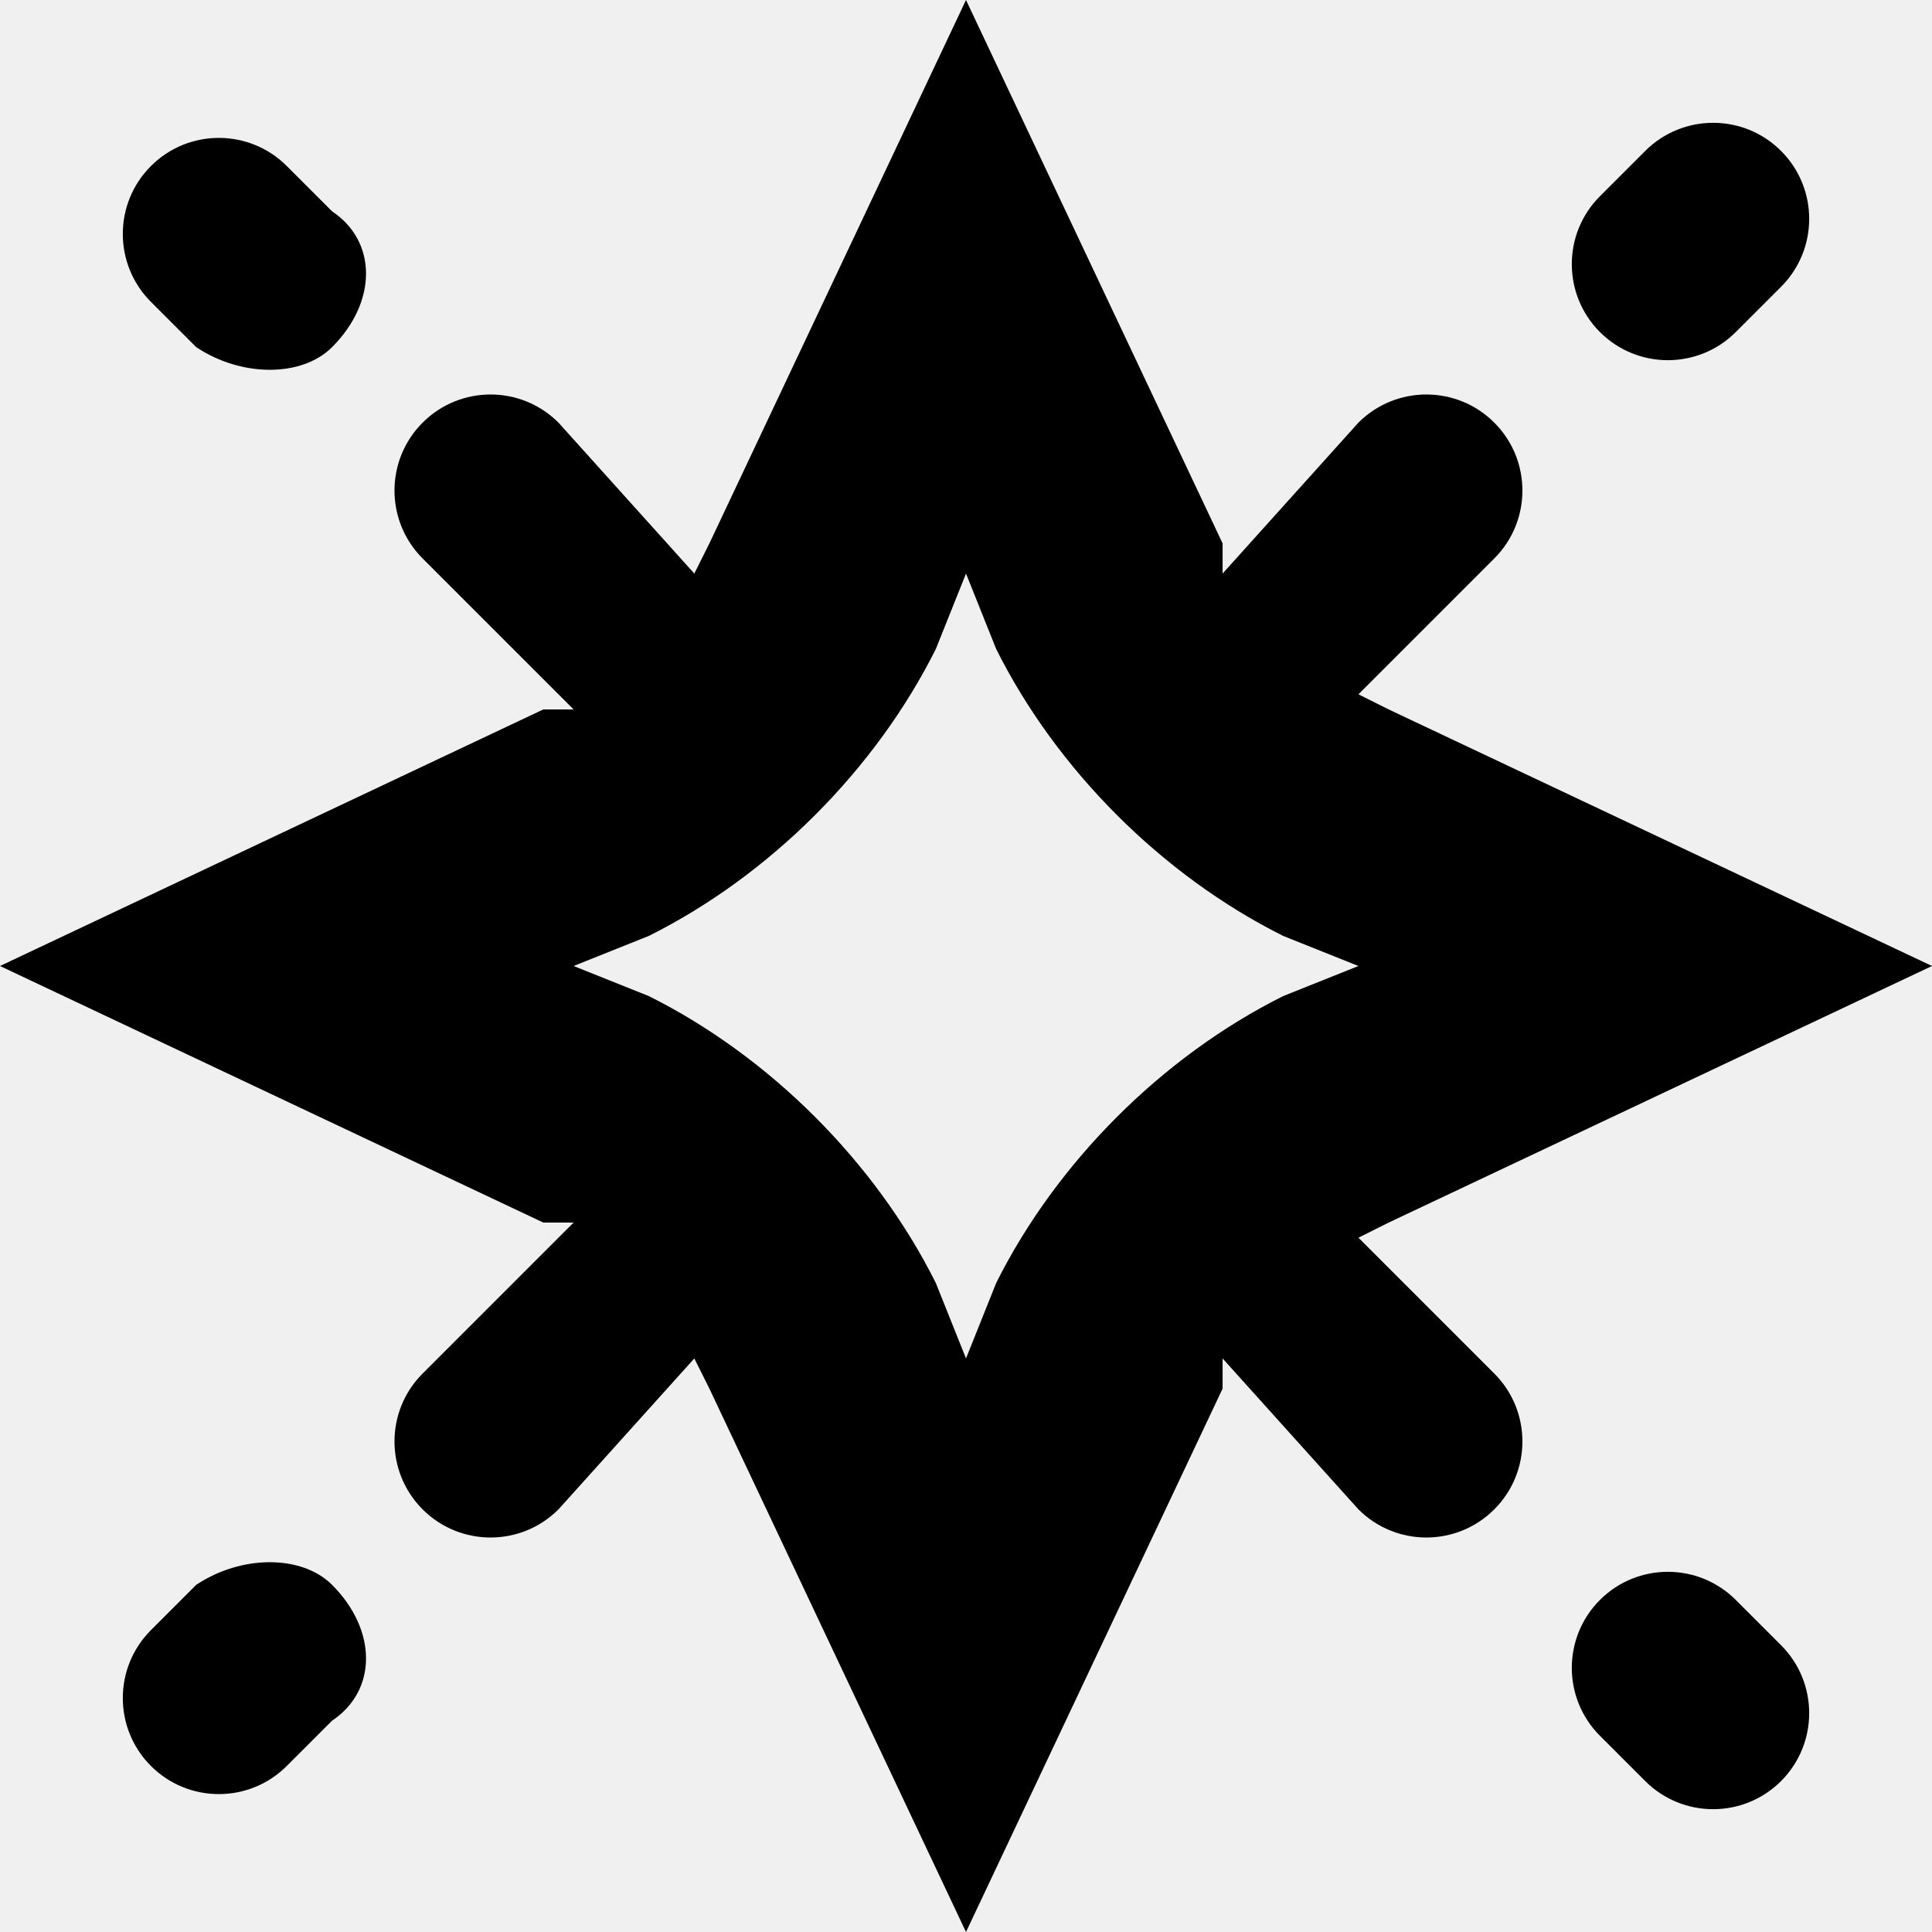
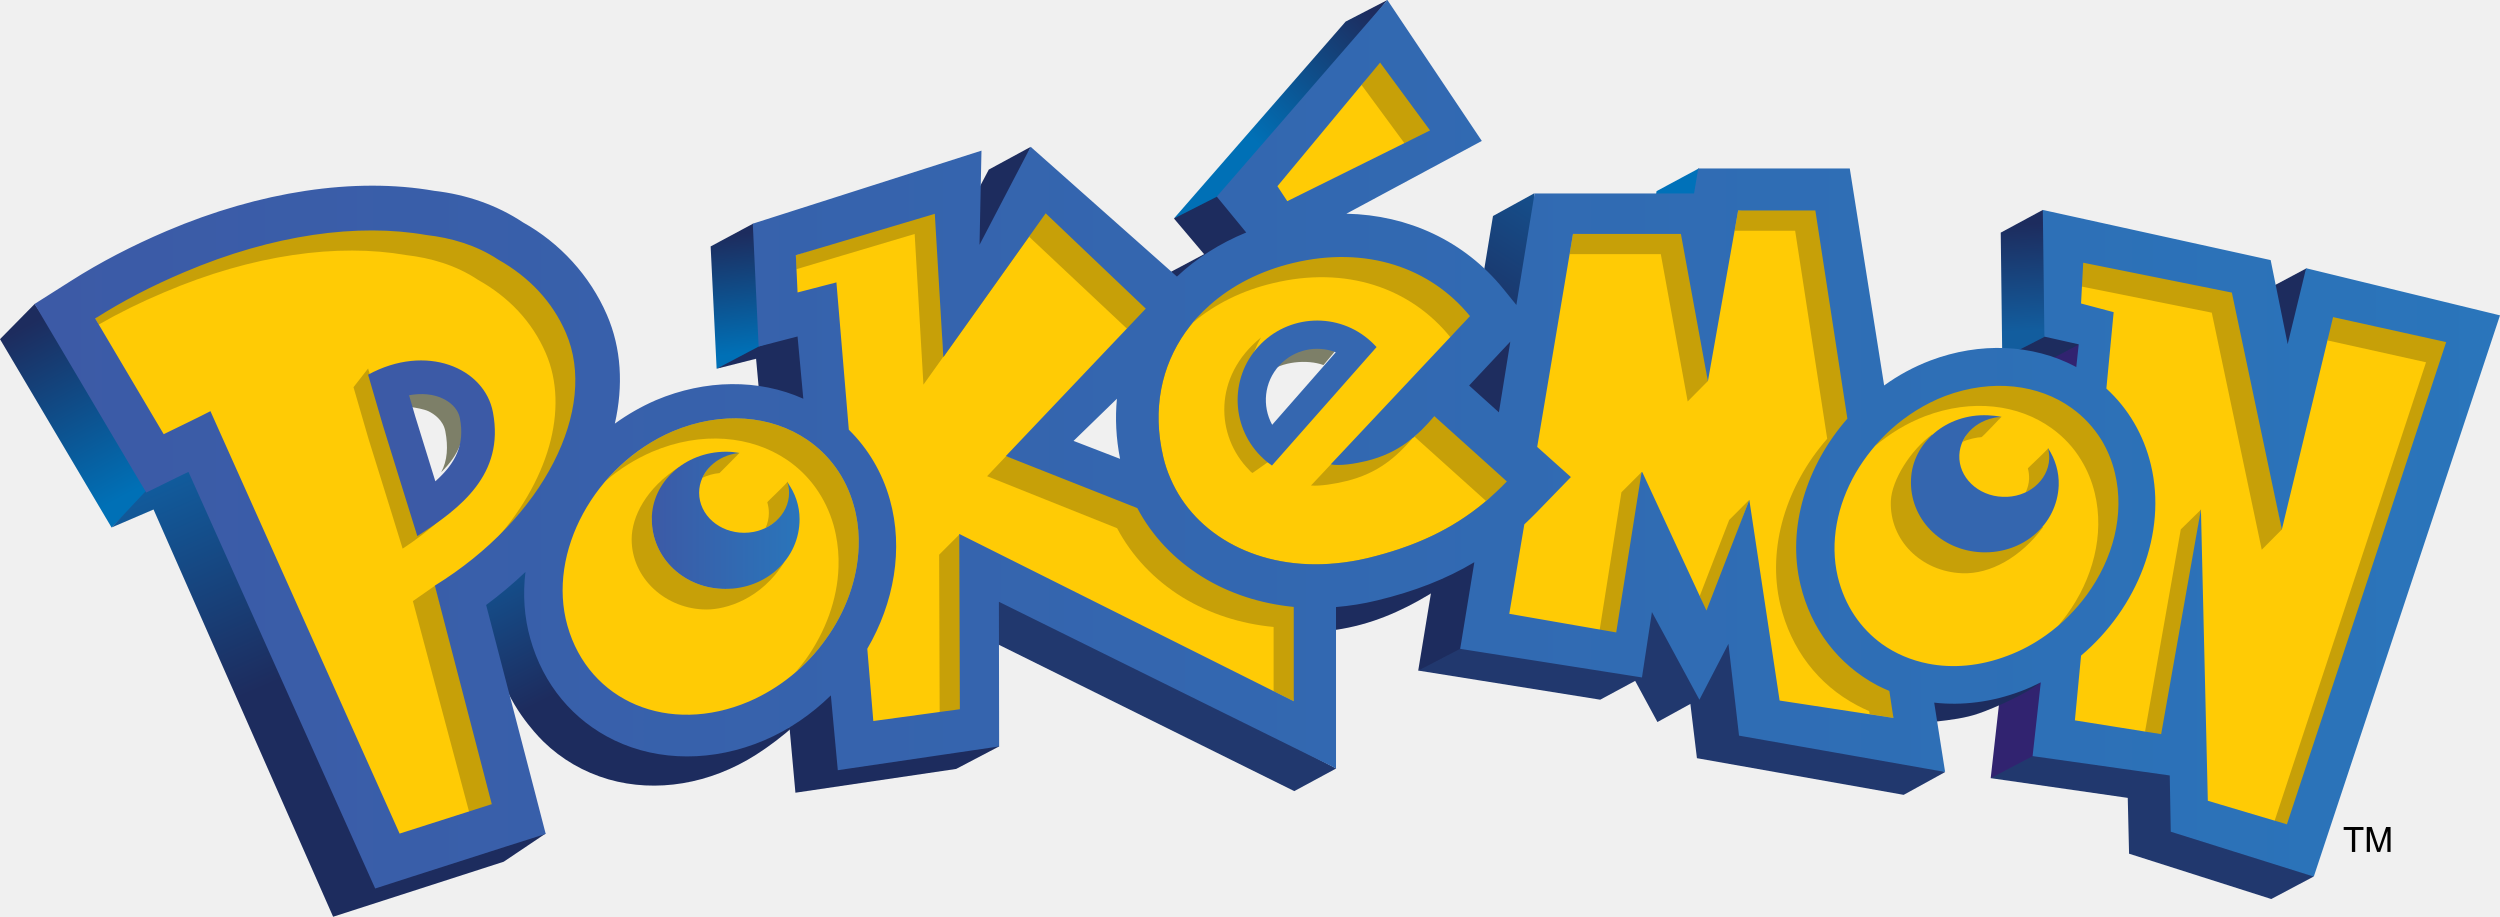
- <svg xmlns="http://www.w3.org/2000/svg" viewBox="0 0 128 128">
-   <path fill-rule="evenodd" d="M81 36 64 0 47 36l-1 2-9-10a6 6 0 0 0-9 9l10 10h-2L0 64l36 17h2L28 91a6 6 0 1 0 9 9l9-10 1 2 17 36 17-36v-2l9 10a6 6 0 1 0 9-9l-9-9 2-1 36-17-36-17-2-1 9-9a6 6 0 1 0-9-9l-9 10v-2Zm-17 2-2 5c-4 8-11 15-19 19l-5 2 5 2c8 4 15 11 19 19l2 5 2-5c4-8 11-15 19-19l5-2-5-2c-8-4-15-11-19-19l-2-5Z" clip-rule="evenodd" />
-   <path d="M118 19a6 6 0 0 0-9-9l-3 3a6 6 0 1 0 9 9l3-3Zm-96 4c-2 2-6 2-9 0l-3-3a6 6 0 1 1 9-9l3 3c3 2 3 6 0 9Zm0 82c-2-2-6-2-9 0l-3 3a6 6 0 1 0 9 9l3-3c3-2 3-6 0-9Zm96 4a6 6 0 0 1-9 9l-3-3a6 6 0 1 1 9-9l3 3Z" />
-   <style>path{fill:#000}@media (prefers-color-scheme:dark){path{fill:#fff}}</style>
+ <svg xmlns="http://www.w3.org/2000/svg" xml:space="preserve" enable-background="new 0 0 280 103" viewBox="0 0 269.469 98.814" height="98.814" width="269.469" y="0px" x="0px" id="Layer_1" version="1.1">
+   <defs id="defs202" />
+   <linearGradient gradientTransform="translate(-408,-677.5)" y2="714.041" x2="416.734" y1="732.71" x1="426.751" gradientUnits="userSpaceOnUse" id="SVGID_1_">
+     <stop id="stop12" style="stop-color:#0070B6" offset="0" />
+     <stop id="stop14" style="stop-color:#1D2C5E" offset="1" />
+   </linearGradient>
+   <polygon transform="translate(-5.451,-1.686)" style="fill:url(#SVGID_1_)" id="polygon16" points="5.451,38.243 17.477,58.544 22.278,53.965 9.189,34.446 " />
+   <polygon transform="translate(-5.451,-1.686)" style="fill:#0071b9" id="polygon18" points="184.009,22.288 183.544,24.964 189.296,23.108 188.579,19.83 " />
+   <linearGradient gradientTransform="translate(-408,-677.5)" y2="680.949" x2="561.642" y1="694.573" x1="548.927" gradientUnits="userSpaceOnUse" id="SVGID_2_">
+     <stop id="stop21" style="stop-color:#0070B6" offset="0" />
+     <stop id="stop23" style="stop-color:#1D2C5E" offset="1" />
+   </linearGradient>
+   <polygon transform="translate(-5.451,-1.686)" style="fill:url(#SVGID_2_)" id="polygon25" points="150.495,4.012 131.987,25.236 137.373,23.687 154.994,1.686 " />
+   <polygon transform="translate(-5.451,-1.686)" style="fill:#1d2c5e" id="polygon27" points="249.507,33.031 254.05,30.61 252.752,41.986 " />
+   <polygon transform="translate(-5.451,-1.686)" style="fill:#1d2c5e" id="polygon29" points="221.271,40.326 225.309,41.153 230.463,38.651 225.99,36.982 " />
+   <linearGradient gradientTransform="translate(-408,-677.5)" y2="704.548" x2="491.937" y1="717.286" x1="493.453" gradientUnits="userSpaceOnUse" id="SVGID_3_">
+     <stop id="stop32" style="stop-color:#0070B6" offset="0" />
+     <stop id="stop34" style="stop-color:#1D2C5E" offset="1" />
+   </linearGradient>
+   <polygon transform="translate(-5.451,-1.686)" style="fill:url(#SVGID_3_)" id="polygon36" points="82.049,28.247 82.695,41.43 88.331,39.153 86.644,25.782 " />
+   <linearGradient gradientTransform="translate(-408,-677.5)" y2="703.336" x2="631.742" y1="714.834" x1="632.348" gradientUnits="userSpaceOnUse" id="SVGID_4_">
+     <stop id="stop39" style="stop-color:#125D9E" offset="0" />
+     <stop id="stop41" style="stop-color:#1D2C5E" offset="1" />
+   </linearGradient>
+   <polygon transform="translate(-5.451,-1.686)" style="fill:url(#SVGID_4_)" id="polygon43" points="225.641,24.313 221.105,26.761 221.271,40.326 225.837,37.986 227.27,31.42 " />
+   <polygon transform="translate(-5.451,-1.686)" style="fill:#312370" id="polygon45" points="225.018,41.191 220.023,85.561 228.008,83.986 229.572,38.798 " />
+   <polygon transform="translate(-5.451,-1.686)" style="fill:#21386e" id="polygon47" points="234.796,87.688 234.938,93.705 250.266,98.59 254.828,96.172 239.788,84.52 224.553,83.182 220.023,85.561 " />
+   <polygon transform="translate(-5.451,-1.686)" style="fill:#21386e" id="polygon49" points="177.934,77.105 181.701,75.076 184.102,79.512 187.652,77.561 188.359,83.409 210.643,87.361 215.096,84.912 184.368,66.189 162.57,69.925 158.318,73.966 " />
+   <linearGradient gradientTransform="translate(-408,-677.5)" y2="719.489" x2="576.568" y1="698.261" x1="589.911" gradientUnits="userSpaceOnUse" id="SVGID_5_">
+     <stop id="stop52" style="stop-color:#125D9E" offset="0" />
+     <stop id="stop54" style="stop-color:#1D2C5E" offset="1" />
+   </linearGradient>
+   <polygon transform="translate(-5.451,-1.686)" style="fill:url(#SVGID_5_)" id="polygon56" points="170.838,22.514 166.377,24.969 158.318,73.966 162.832,71.621 170.568,44.11 " />
+   <polygon transform="translate(-5.451,-1.686)" style="fill:#1d2c5e" id="polygon58" points="135.24,29.081 131.686,30.974 131.985,32.159 140.443,26.786 136.747,22.82 131.987,25.236 " />
+   <polygon transform="translate(-5.451,-1.686)" style="fill:#21386e" id="polygon60" points="144.957,86.958 108.617,68.957 113.179,65.508 149.479,84.516 " />
+   <polygon transform="translate(-5.451,-1.686)" style="fill:#1d2c5e" id="polygon62" points="112.032,19.963 106.525,30.406 112.344,28.644 116.543,17.516 " />
+   <linearGradient gradientTransform="translate(-413.451,-679.186)" y2="750.203" x2="480.919" y1="732.31" x1="471.821" gradientUnits="userSpaceOnUse" id="SVGID_6_">
+     <stop id="stop65" style="stop-color:#105FA1" offset="0" />
+     <stop id="stop67" style="stop-color:#1D2C5E" offset="1" />
+   </linearGradient>
+   <path style="fill:url(#SVGID_6_)" id="path69" d="m 56.633,61.419 -4.646,3.189 c 0,0 0.986,5.184 2.257,8.79 1.278,3.619 4.32,6.526 4.32,6.526 1.954,1.91 4.349,3.3 7.021,4.08 5.139,1.479 10.939,0.515 15.918,-2.66 1.302,-0.824 3.069,-2.143 4.155,-3.184 C 80.764,81.13 56.633,61.419 56.633,61.419 Z" />
+   <polygon transform="translate(-5.451,-1.686)" style="fill:#1d2c5e" id="polygon71" points="86.947,40.355 91.187,87.131 108.511,84.568 113.146,82.139 91.647,37.551 87.224,39.041 82.695,41.43 " />
+   <linearGradient gradientTransform="translate(-408,-677.5)" y2="750.612" x2="448.022" y1="726.202" x1="437.492" gradientUnits="userSpaceOnUse" id="SVGID_7_">
+     <stop id="stop74" style="stop-color:#105FA1" offset="0" />
+     <stop id="stop76" style="stop-color:#1D2C5E" offset="1" />
+   </linearGradient>
+   <polygon transform="translate(-5.451,-1.686)" style="fill:url(#SVGID_7_)" id="polygon78" points="22.001,56.602 41.357,100.5 59.746,94.568 64.236,91.55 26.068,51.615 21.292,54.477 17.477,58.544 " />
+   <path style="fill:#1d2c5e" id="path80" d="m 208.381,75.627 0.26,2.155 c 1.584,-0.178 3.248,-0.383 4.672,-0.89 1.66,-0.568 5.266,-2.174 6.637,-3.357 -0.514,0.187 -8.963,2.377 -11.569,2.092" />
+   <path style="fill:#1d2c5e" id="path82" d="m 143.322,64.418 0.69,3.47 c 3.722,-0.554 6.917,-1.931 10.058,-3.819 1.971,-1.174 4.135,-2.945 4.818,-3.417 -0.482,0.308 -15.566,3.766 -15.566,3.766 z" />
+   <g transform="translate(-5.451,-1.686)" id="g84">
+     <path style="fill:#ffcb05" id="path86" d="M 46.389,96.338 44.952,93.145 26.6,52.186 l -0.377,-0.84 -0.834,0.385 -0.557,0.256 -3.267,1.604 C 21.083,52.783 20.283,51.429 19.727,50.49 L 12.34,38.006 10.408,34.747 13.604,32.722 c 3.023,-1.928 6.437,-3.709 10.151,-5.295 7.395,-3.15 14.943,-4.816 21.826,-4.816 2.264,0 4.455,0.183 6.513,0.541 3.431,0.391 6.604,1.517 9.225,3.263 3.906,2.184 6.981,5.572 8.718,9.58 1.426,3.294 1.704,7.152 0.798,11.154 l -0.532,2.351 1.953,-1.416 c 1.316,-0.955 2.746,-1.771 4.25,-2.426 2.6,-1.099 5.29,-1.66 7.985,-1.66 2.551,0 4.963,0.505 7.17,1.498 l 1.423,0.638 -0.143,-1.553 -0.619,-6.711 -0.1,-1.064 -1.036,0.269 -3.109,0.806 -0.545,-11.427 22.774,-7.276 -0.184,8.881 1.715,0.44 4.974,-9.532 14.897,13.212 0.621,0.553 0.606,-0.57 c 2.041,-1.918 4.46,-3.457 7.189,-4.574 l 1.14,-0.466 -0.781,-0.953 -2.686,-3.274 17.103,-19.714 8.957,13.365 -13.711,7.37 -3.045,1.638 3.457,0.073 c 6.5,0.137 12.256,2.887 16.205,7.742 l 1.428,1.761 0.92,1.131 -1.528,1.622 -1.019,1.082 -3.426,3.654 -0.637,0.679 0.689,0.622 3.211,2.891 1.242,1.117 0.266,-1.648 1.232,-7.627 0.315,-1.958 0.01,0.011 0.324,-2 1.839,-11.26 16.418,0 0.77,0 0.13,-0.759 0.321,-1.928 14.785,0 3.582,22.621 0.233,1.465 1.2,-0.871 c 1.451,-1.054 3.054,-1.921 4.766,-2.576 2.279,-0.86 4.625,-1.299 6.967,-1.299 2.788,0 5.495,0.644 7.836,1.861 0.062,0.045 0.15,0.103 0.27,0.151 l 1.111,0.446 0.131,-1.192 0.268,-2.465 0.088,-0.808 -0.795,-0.177 -2.998,-0.67 -0.146,-11.792 22.857,5.031 1.717,8.485 1.775,0.035 1.771,-7.302 19.06,4.635 -19.478,58.703 -13.938,-4.377 -0.099,-5.407 -0.014,-0.775 -0.769,-0.108 -13.908,-1.963 0.787,-7.069 0.187,-1.682 -1.505,0.771 c -0.713,0.363 -1.403,0.668 -2.055,0.908 -2.274,0.86 -4.603,1.295 -6.922,1.295 -0.671,0 -1.345,-0.037 -2.001,-0.111 l -1.188,-0.133 0.186,1.18 0.979,6.217 -20.291,-3.579 -1.063,-9.226 -0.342,-2.957 -1.367,2.643 -2.336,4.505 -4.301,-7.94 -1.293,-2.385 -0.408,2.68 -0.937,6.146 -17.784,-2.799 1.379,-8.435 0.315,-1.934 -1.681,1.005 c -2.911,1.745 -6.254,3.058 -10.217,4.015 -1.385,0.338 -2.832,0.572 -4.305,0.694 l -0.834,0.07 0,0.837 0,15.918 -35.023,-17.309 -1.316,-0.649 0.001,1.467 0.024,14.804 -15.659,2.307 -0.658,-7.109 -0.178,-1.902 -1.365,1.338 c -2.069,2.025 -4.4,3.595 -6.927,4.667 -2.585,1.099 -5.252,1.655 -7.925,1.655 -2.669,0 -5.177,-0.558 -7.455,-1.649 -4.22,-2.03 -7.264,-5.713 -8.57,-10.36 C 62.87,68.121 62.701,65.816 62.99,63.45 l 0.309,-2.52 -1.838,1.75 c -1.296,1.23 -2.692,2.405 -4.152,3.484 l -0.495,0.365 0.156,0.595 5.275,20.248 0.932,3.593 -3.532,1.123 -9.932,3.18 -3.324,1.07 0,0 z m 4.458,-54.356 c -0.512,0 -1.041,0.047 -1.574,0.143 l -0.676,0.13 -0.998,0.192 0.301,0.972 0.196,0.632 2.84,9.293 0.284,0.893 0.422,1.34 1.05,-0.934 0.697,-0.621 c 2.753,-2.474 3.718,-4.986 3.137,-8.154 -0.366,-1.901 -1.838,-2.848 -2.684,-3.244 -0.884,-0.426 -1.896,-0.642 -2.995,-0.642 l 0,0 z m 76.135,0.305 -1.775,1.728 -4.675,4.543 -1.018,0.989 1.325,0.512 5.014,1.935 1.54,0.593 -0.318,-1.618 c -0.414,-2.09 -0.522,-4.182 -0.328,-6.217 l 0.235,-2.465 0,0 z m 20.416,-5.167 c -1.939,0 -3.815,0.834 -5.148,2.286 -2.022,2.208 -2.415,5.465 -0.977,8.103 l 0.381,0.715 0.613,1.143 0.863,-0.966 0.555,-0.615 6.858,-7.83 0.539,-0.62 0.865,-0.994 -1.234,-0.457 -0.769,-0.284 c -0.807,-0.316 -1.671,-0.481 -2.546,-0.481 l 0,0 z" />
+   </g>
+   <path style="fill:#7d7f68" id="path88" d="m 152.438,47.032 c -0.066,0.058 -0.127,0.132 -0.179,0.208 0.069,-0.063 0.136,-0.118 0.207,-0.176 l -0.028,-0.032 z" />
+   <polygon transform="translate(-5.451,-1.686)" style="fill:#7d7f68" id="polygon90" points="163.802,43.241 167.227,39.587 166.055,40.831 166.089,40.674 165.053,41.767 161.631,45.41 164.837,48.294 165.418,44.702 167.014,46.131 " />
+   <polygon transform="translate(-5.451,-1.686)" style="fill:#7d7f68" id="polygon92" points="163.802,43.241 167.014,46.131 168.244,38.505 167.227,39.587 " />
+   <path style="fill:#7d7f68" id="path94" d="m 115.715,47.522 0.052,0.022 -0.052,-0.022 z" />
+   <path style="fill:#c7a008" id="path96" d="m 134.677,50.694 c 0.274,0.277 0.021,0.078 0.328,0.288 l 2.095,-1.477 c -0.311,-0.22 -0.619,-0.456 -0.902,-0.72 -3.04,-2.77 -2.25,-9 -0.278,-12.41 -5.191,4.188 -4.921,10.635 -1.243,14.319" />
+   <path style="fill:#c7a008" id="path98" d="m 159.967,54.182 c -3.46,2.862 -7.404,4.728 -12.615,5.987 -1.139,0.261 -2.255,0.451 -3.347,0.547 -8.271,0.813 -15.21,-2.985 -17.843,-9.145 -0.328,-0.746 -0.581,-1.501 -0.772,-2.307 -1.218,-5.188 -0.178,-9.824 2.385,-13.458 0.254,-0.352 0.521,-0.689 0.801,-1.032 -0.131,0.112 -0.265,0.208 -0.374,0.313 -0.985,0.877 -1.857,1.838 -2.598,2.888 -2.566,3.634 -3.606,8.273 -2.377,13.453 0.188,0.806 0.437,1.572 0.758,2.301 2.634,6.174 9.575,9.97 17.839,9.163 1.101,-0.106 2.213,-0.288 3.353,-0.563 5.217,-1.259 9.158,-3.117 12.618,-5.979 0.845,-0.695 1.66,-1.453 2.451,-2.282 l -0.073,-0.07 c -0.079,0.068 -0.138,0.127 -0.206,0.184" />
+   <polygon transform="translate(-5.451,-1.686)" style="fill:#c7a008" id="polygon100" points="107.129,40.185 116.37,27.199 115.995,26.853 107.079,39.377 " />
+   <polygon transform="translate(-5.451,-1.686)" style="fill:#c7a008" id="polygon102" points="168.244,38.505 167.014,46.131 165.418,44.702 164.837,48.294 161.631,45.41 165.053,41.767 166.089,40.674 166.055,40.831 167.227,39.587 " />
+   <polygon transform="translate(-5.451,-1.686)" style="fill:#c7a008" id="polygon104" points="156.825,17.115 160.061,15.727 154.146,8.136 152.208,10.843 " />
+   <path style="fill:#c7a008" id="path106" d="M 61.785,34.235 C 46.849,16.04 19.936,25.82 10.263,34.331 l 0.378,0.653 c 2.224,-1.276 4.569,-2.43 7.036,-3.465 9.608,-4.104 18.768,-5.307 26.112,-4.022 2.596,0.298 5.346,1.068 7.739,2.67 3.313,1.855 5.824,4.494 7.292,7.876 2.605,5.99 0.31,13.955 -5.825,20.623 7.695,-7.061 12.96,-13.817 8.79,-24.431 z" />
+   <path style="fill:#c7a008" id="path108" d="m 92.257,55.433 c -0.07,-0.33 -0.14,-0.665 -0.247,-0.988 -0.841,-3.025 -2.648,-5.44 -5.017,-7.047 -3.834,-2.604 -9.186,-3.139 -14.52,-0.887 -2.806,1.213 -5.246,3.08 -7.175,5.31 1.483,-1.276 3.178,-2.339 5.009,-3.131 5.322,-2.259 10.674,-1.725 14.521,0.876 2.369,1.609 4.161,4.023 5.02,7.044 0.095,0.324 0.169,0.664 0.243,1.005 0.228,1.15 0.334,2.313 0.29,3.504 -0.111,3.482 -1.402,6.988 -3.549,9.982 -0.346,0.474 -0.71,0.916 -1.087,1.354 1.222,-1.055 2.313,-2.222 3.245,-3.529 2.156,-2.975 3.444,-6.488 3.558,-9.991 0.048,-1.169 -0.049,-2.351 -0.291,-3.502" />
+   <path style="fill:#c7a008" id="path110" d="m 77.55,50.992 c -0.021,0.033 2.167,-2.168 2.142,-2.168 -2.737,-0.104 -3.894,2.477 -3.989,2.68 0.562,-0.272 1.182,-0.449 1.847,-0.512" />
+   <path style="fill:#c7a008" id="path112" d="m 82.705,54.147 c 0.111,0.371 0.169,0.74 0.169,1.144 0,0.57 -0.127,1.117 -0.358,1.621 0.438,-0.229 3.603,-1.764 2.376,-5.016 0.066,0.1 -2.266,2.241 -2.187,2.251" />
+   <path style="fill:#c7a008" id="path114" d="m 70.255,55.957 c 0,-1.338 2.291,-4.584 3.005,-5.667 -3.618,2.3 -5.176,5.404 -5.176,7.849 0,4.189 3.681,7.558 8.082,7.558 2.082,0 5.895,-1.101 8.389,-5.137 -1.307,0.86 -4.629,2.918 -6.372,2.918 -4.4,-0.001 -7.928,-3.309 -7.928,-7.521" />
+   <polygon transform="translate(-5.451,-1.686)" style="fill:#c7a008" id="polygon116" points="106.678,61.477 106.735,78.432 109.426,78.586 108.894,59.258 " />
+   <polygon transform="translate(-5.451,-1.686)" style="fill:#c7a008" id="polygon118" points="91.232,29.197 91.287,30.703 104.04,26.906 104.985,43.146 107.113,40.164 106.659,23.867 " />
+   <polygon transform="translate(-5.451,-1.686)" style="fill:#c7a008" id="polygon120" points="129.783,35.012 117.804,24.018 116.37,27.199 126.913,37.104 " />
+   <path style="fill:#c7a008" id="path122" d="m 122.511,53.814 -14.064,-4.65 -2.049,2.164 14.011,5.607 c 1.589,2.994 3.997,5.559 7.029,7.434 2.935,1.795 6.289,2.87 9.841,3.211 l 0,6.92 2.172,1.084 0.687,-10.396 -17.627,-11.374 z" />
+   <path style="fill:#c7a008" id="path124" d="m 145.095,51.858 c 3.454,-0.833 5.446,-2.635 7.161,-4.618 -1.287,1.056 -7.739,2.462 -8.823,2.829 l -2.125,2.263 c 0.971,0.086 2.595,-0.176 3.787,-0.474" />
+   <path style="fill:#c7a008" id="path126" d="m 138.813,27.943 c -6.369,0.834 -9.688,6.181 -10.237,6.832 2.352,-1.987 5.3,-3.462 8.62,-4.248 7.881,-1.906 14.83,0.497 19.125,5.807 l 2.658,-2.25 c -4.254,-5.218 -12.287,-8.041 -20.166,-6.141" />
+   <path style="fill:#c7a008" id="path128" d="m 160.174,53.998 c 0.768,-0.646 2.133,-1.299 2.859,-2.06 l -8.528,-7.62 c -0.653,0.781 -1.245,2.068 -2.042,2.745 l 7.711,6.935 z" />
+   <path style="fill:#c7a008" id="path130" d="m 203.938,74.418 c -8.947,-7.354 -8.412,-23.123 -4.02,-28.126 l -3.942,-24.715 -8.622,1.113 -0.384,2.177 6.524,0 3.455,22.424 c -4.396,5.019 -6.52,11.743 -5.051,17.899 1.137,4.757 4.059,8.607 8.265,10.834 0.423,0.232 0.86,0.434 1.307,0.625 l 0.056,0.329 2.565,0.405 c 0,-10e-4 0.267,-2.751 -0.153,-2.965 z" />
+   <polygon transform="translate(-5.451,-1.686)" style="fill:#c7a008" id="polygon132" points="175.001,26.9 174.63,29.078 184.464,29.078 187.361,44.959 189.543,42.755 187.249,25.99 " />
+   <polygon transform="translate(-5.451,-1.686)" style="fill:#c7a008" id="polygon134" points="191.836,57.73 188.661,65.932 189.447,68.066 193.988,55.575 " />
+   <polygon transform="translate(-5.451,-1.686)" style="fill:#c7a008" id="polygon136" points="182.407,52.564 180.221,54.747 177.878,69.561 180.122,70.418 " />
+   <path style="fill:#c7a008" id="path138" d="m 221.123,46.146 c 1.287,0.919 2.385,2.082 3.211,3.465 0.652,1.061 1.145,2.249 1.46,3.553 1.071,4.453 -0.21,9.269 -3.041,13.133 -0.285,0.392 -0.599,0.771 -0.899,1.143 1.15,-0.989 15.118,-11.292 1.471,-24.824 -15.01,-4.948 -20.692,4.845 -21.223,5.466 1.586,-1.348 3.416,-2.463 5.398,-3.221 5.08,-1.924 10.078,-1.257 13.623,1.285" />
+   <path style="fill:#c7a008" id="path140" d="m 213.556,47.122 c 0.042,0.095 2.155,-2.202 2.198,-2.202 -2.671,0.11 -3.954,1.399 -3.822,1.994 -0.16,0.231 -0.29,0.46 -0.392,0.713 0.57,-0.284 1.624,-0.502 2.016,-0.505" />
+   <path style="fill:#c7a008" id="path142" d="m 218.578,50.479 c 0.096,0.358 0.142,0.733 0.134,1.136 -0.024,0.516 -0.158,0.989 -0.354,1.43 0.406,-0.183 3.643,-1.188 2.407,-4.75 0.032,0.101 -2.222,2.186 -2.187,2.184" />
+   <path style="fill:#c7a008" id="path144" d="m 211.487,61.789 c 3.021,0.129 6.362,-1.727 8.758,-5.007 -6.148,1.261 -12.611,-8.977 -11.963,-9.979 -2.323,1.684 -4.379,4.932 -4.473,7.202 -0.16,4.209 3.267,7.608 7.678,7.784" />
+   <polygon transform="translate(-5.451,-1.686)" style="fill:#c7a008" id="polygon146" points="250.629,90.15 252.07,91.114 269.658,38.329 256.495,35.287 256.33,38.379 266.948,40.735 " />
+   <polygon transform="translate(-5.451,-1.686)" style="fill:#c7a008" id="polygon148" points="229.742,29.629 229.857,32.577 243.852,35.388 249.24,60.941 251.421,58.743 246.288,32.927 " />
+   <polygon transform="translate(-5.451,-1.686)" style="fill:#c7a008" id="polygon150" points="240.512,58.748 236.659,80.54 238.878,81.259 242.703,56.602 " />
+   <polygon transform="translate(-5.451,-1.686)" style="fill:#c7a008" id="polygon152" points="58.896,88.536 52.35,64.803 49.954,66.479 56.021,89.216 " />
+   <path style="fill:#c7a008" id="path154" d="m 51.746,51.162 c -1.51,1.602 -4.857,4.715 -6.764,5.943 l -1.158,-3.718 -2.536,-8.152 -1.612,-5.519 -1.573,2.019 1.606,5.527 2.536,8.146 1.153,3.729 c 2.611,-1.682 6.409,-4.839 8.348,-7.975" />
+   <path style="fill:#7d7f68" id="path156" d="m 144.498,37.129 c -2.066,-0.795 -4.992,-0.556 -6.572,1.173 -0.367,0.401 -1.081,1.424 -1.307,1.881 1.529,-1.216 4.252,-1.479 6.037,-0.835 l 1.842,-2.219 z" />
+   <path style="fill:#7d7f68" id="path158" d="m 49.857,44.493 c -0.232,-1.22 -1.427,-2.189 -2.013,-2.458 -1.048,-0.506 -2.861,-0.585 -4.185,-0.344 0.238,0.822 0.511,1.786 0.627,2.181 0.537,0.075 1.419,0.235 1.882,0.446 0.581,0.28 1.597,0.94 1.833,2.168 0.316,1.639 0.233,3.171 -0.45,4.415 1.873,-1.838 2.782,-3.837 2.306,-6.408" />
+   <g transform="translate(-5.451,-1.686)" id="g160">
+     <g id="g162">
+       <path style="fill:#3c5aa6" id="path164" d="M 58.588,46.145 C 57.689,41.321 51.381,38.662 45.127,42.073 l 1.612,5.521 2.536,8.159 1.157,3.716 c 4.692,-3.017 9.408,-6.642 8.156,-13.324 z m -6.212,7.418 c -0.683,-2.229 -2.181,-7.042 -2.181,-7.042 0.007,0.022 -0.295,-1.03 -0.653,-2.234 1.326,-0.237 2.6,-0.141 3.648,0.363 0.586,0.279 1.616,0.93 1.841,2.164 0.518,2.774 -0.417,4.754 -2.655,6.749 z" />
+     </g>
+   </g>
+   <g transform="translate(-5.451,-1.686)" id="g166">
+     <g id="g168">
+       <path style="fill:#3567b0" id="path170" d="m 153.223,38.491 c -3.496,-3.207 -8.93,-2.958 -12.119,0.535 -3.208,3.487 -2.956,8.924 0.545,12.118 0.285,0.275 0.593,0.5 0.903,0.721 l 11.277,-12.771 c -0.199,-0.208 -0.399,-0.415 -0.606,-0.603 z m -10.648,8.983 c -1.103,-2.025 -0.88,-4.596 0.769,-6.398 1.586,-1.728 4.016,-2.22 6.088,-1.421 l -6.857,7.819 z" />
+     </g>
+   </g>
+   <polygon transform="translate(-5.451,-1.686)" style="fill:#1e2d5f" id="polygon172" points="168.291,37.089 162.046,43.106 167.979,48.434 " />
+   <path style="fill:#3466af" id="path174" d="m 220.748,48.295 c 0.095,0.379 0.144,0.754 0.132,1.153 -0.104,2.386 -2.347,4.228 -5.021,4.103 -2.672,-0.092 -4.771,-2.12 -4.666,-4.5 0.09,-2.231 2.078,-3.997 4.533,-4.11 -0.466,-0.105 -0.953,-0.16 -1.461,-0.178 -4.473,-0.193 -8.129,2.975 -8.283,6.919 -0.172,4.218 3.209,7.657 7.611,7.848 4.479,0.179 8.133,-3 8.311,-7.198 0.052,-1.455 -0.378,-2.85 -1.156,-4.037" />
+   <linearGradient gradientTransform="matrix(1,0,0,-1,-569.451,-926.686)" y2="-982.769" x2="655.635" y1="-982.769" x1="639.706" gradientUnits="userSpaceOnUse" id="SVGID_8_">
+     <stop id="stop177" style="stop-color:#3C5AA6" offset="0" />
+     <stop id="stop179" style="stop-color:#2B73B9" offset="0.933" />
+     <stop id="stop181" style="stop-color:#2A75BB" offset="1" />
+   </linearGradient>
+   <path style="fill:url(#SVGID_8_)" id="path183" d="m 85.053,53.112 c 0,2.396 -2.179,4.316 -4.848,4.316 -2.676,0 -4.847,-1.921 -4.847,-4.316 0,-2.233 1.91,-4.074 4.358,-4.288 -0.469,-0.085 -0.957,-0.134 -1.461,-0.134 -4.472,0 -8,3.317 -8,7.267 0,4.215 3.529,7.521 7.928,7.521 4.476,0 8.001,-3.308 8.001,-7.521 0,-1.459 -0.482,-2.834 -1.311,-3.966 0.112,0.341 0.18,0.719 0.18,1.121" />
+   <g transform="translate(-5.451,-1.686)" id="g185">
+     <g id="g187">
+       <linearGradient gradientTransform="matrix(1,0,0,-1,-564,-925)" y2="-974.57" x2="838.921" y1="-974.57" x1="573.178" gradientUnits="userSpaceOnUse" id="SVGID_9_">
+         <stop id="stop190" style="stop-color:#3C5AA6" offset="0" />
+         <stop id="stop192" style="stop-color:#2B73B9" offset="0.933" />
+         <stop id="stop194" style="stop-color:#2A75BB" offset="1" />
+       </linearGradient>
+       <path style="fill:url(#SVGID_9_)" id="path196" d="m 254.02,30.598 -1.986,8.185 -1.834,-9.063 -24.559,-5.406 0.172,13.656 3.701,0.83 -0.267,2.463 c -0.048,-0.019 -0.078,-0.048 -0.104,-0.069 -4.588,-2.421 -10.276,-2.669 -15.629,-0.647 -1.796,0.687 -3.463,1.59 -4.975,2.688 l -3.705,-23.388 -16.333,0 -0.45,2.689 -17.191,0 -1.963,12.023 -1.426,-1.761 c -4.166,-5.118 -10.205,-7.937 -16.895,-8.077 l 14.596,-7.845 -10.178,-15.189 -18.389,21.189 3.174,3.87 c -2.875,1.175 -5.387,2.795 -7.468,4.752 l -15.767,-13.989 -5.513,10.566 0.212,-10.154 -24.651,7.875 0.632,13.244 4.194,-1.088 0.62,6.712 c -4.792,-2.152 -10.552,-2.099 -15.894,0.158 -1.583,0.69 -3.059,1.538 -4.419,2.524 0.924,-4.089 0.705,-8.12 -0.853,-11.715 -1.84,-4.248 -5.078,-7.759 -9.048,-9.974 -2.783,-1.854 -6.1,-3.009 -9.571,-3.402 -8.53,-1.491 -18.773,0.04 -28.854,4.335 -3.706,1.581 -7.163,3.375 -10.281,5.361 l -3.941,2.499 2.38,4.019 7.386,12.483 c 0,0 2.26,3.825 2.275,3.823 l 3.994,-1.963 0.557,-0.256 18.353,40.961 1.77,3.937 4.098,-1.32 9.93,-3.181 4.352,-1.383 -1.148,-4.43 -5.274,-20.245 c 1.517,-1.123 2.933,-2.314 4.24,-3.561 -0.295,2.419 -0.14,4.868 0.526,7.212 1.379,4.908 4.593,8.785 9.053,10.933 4.817,2.315 10.694,2.321 16.131,0.015 2.727,-1.157 5.152,-2.845 7.207,-4.854 l 0.749,8.063 17.39,-2.561 -0.027,-15.593 36.337,17.959 0,-17.389 c 1.458,-0.122 2.946,-0.352 4.442,-0.719 4.002,-0.967 7.427,-2.293 10.47,-4.116 l -1.526,9.339 19.592,3.083 1.075,-7.05 5.117,9.453 3.128,-6.027 1.143,9.896 22.213,3.916 -1.178,-7.473 c 3.041,0.344 6.246,-0.064 9.342,-1.232 0.733,-0.271 1.457,-0.601 2.15,-0.955 l -0.885,7.951 14.784,2.086 0.11,6.063 15.416,4.839 20.071,-60.495 -20.9,-5.08 z m -86.793,8.99 1.019,-1.083 -1.231,7.627 -3.211,-2.892 3.423,-3.652 z m -13.018,-31.156 5.382,7.311 -15.387,7.628 -1.063,-1.615 11.068,-13.324 z M 52.32,64.809 58.459,88.364 48.523,91.538 28.134,46.004 c -1.109,0.583 -3.157,1.561 -5.038,2.483 L 15.713,36.015 c 2.936,-1.875 6.156,-3.537 9.581,-4.984 9.612,-4.088 18.783,-5.308 26.118,-4.012 2.595,0.292 5.342,1.057 7.748,2.654 3.301,1.859 5.826,4.505 7.282,7.875 3.551,8.206 -2.381,20.015 -14.122,27.261 z m 45.681,-4.192 c -0.114,3.507 -1.402,7.021 -3.558,9.994 -2.051,2.875 -4.916,5.248 -8.287,6.699 -8.62,3.652 -17.24,0 -19.543,-8.184 -2.231,-7.913 2.96,-17.333 11.312,-20.931 5.334,-2.252 10.686,-1.718 14.52,0.887 2.368,1.606 4.174,4.021 5.017,7.047 0.106,0.321 0.176,0.658 0.247,0.988 0.241,1.153 0.338,2.335 0.292,3.5 z m 46.901,16.653 -36.055,-18.033 0.064,18.894 -9.327,1.272 -0.65,-7.788 c 2.88,-4.938 3.933,-10.757 2.43,-16.093 -0.825,-2.933 -2.349,-5.479 -4.42,-7.519 l -1.338,-15.879 -4.188,1.086 -0.185,-4.015 14.978,-4.46 0.918,15.448 11.034,-15.503 10.787,10.273 -15.085,15.892 14.172,5.606 c 1.583,3 3.998,5.549 7.028,7.427 2.929,1.808 6.285,2.877 9.835,3.228 l 0.002,10.164 0,0 z m -18.721,-26.126 -5.015,-1.935 4.675,-4.544 c -0.2,2.086 -0.097,4.267 0.34,6.479 z m 39.237,4.724 c -3.46,2.862 -7.404,4.728 -12.615,5.987 -1.139,0.261 -2.255,0.451 -3.347,0.547 -8.271,0.813 -15.21,-2.985 -17.843,-9.145 -0.328,-0.746 -0.581,-1.501 -0.772,-2.307 -1.218,-5.188 -0.178,-9.825 2.385,-13.458 0.738,-1.06 1.614,-2.026 2.598,-2.896 2.414,-2.154 5.496,-3.72 9,-4.562 7.879,-1.9 14.818,0.505 19.072,5.725 L 148.882,51.74 c 1.018,0.192 2.637,-0.075 3.832,-0.361 3.576,-0.872 5.577,-2.77 7.34,-4.838 l 6,5.398 1.818,1.642 c -0.788,0.815 -1.616,1.584 -2.454,2.287 z m 31.853,21.327 -3.266,-21.635 -4.619,11.935 -6.916,-14.917 -0.078,0 -2.733,17.275 -11.527,-2.006 1.621,-9.64 c 0.435,-0.409 0.863,-0.819 1.284,-1.252 l 3.736,-3.847 -3.631,-3.252 3.858,-22.957 11.63,0 2.911,15.892 3.262,-18.417 8.319,0 3.452,22.438 c -4.393,5.004 -6.527,11.731 -5.059,17.885 1.135,4.771 4.067,8.613 8.27,10.857 0.423,0.213 0.861,0.424 1.313,0.606 l 0.44,2.909 -12.267,-1.874 z m 28.725,-7.049 c -1.271,0.905 -2.67,1.674 -4.174,2.229 -2.969,1.131 -5.922,1.366 -8.553,0.843 -1.834,-0.362 -3.506,-1.077 -4.961,-2.112 -2.314,-1.674 -4.018,-4.146 -4.769,-7.25 -0.876,-3.729 -0.069,-7.711 1.937,-11.199 1,-1.705 2.283,-3.307 3.801,-4.688 1.693,-1.518 3.656,-2.761 5.84,-3.601 5.083,-1.896 10.096,-1.242 13.625,1.295 1.298,0.92 2.375,2.091 3.224,3.452 0.644,1.075 1.144,2.26 1.447,3.554 1.081,4.478 -0.206,9.274 -3.031,13.138 -1.21,1.647 -2.685,3.127 -4.386,4.339 z m 25.955,20.392 -8.524,-2.539 -0.743,-31.426 -4.287,24.243 -9.299,-1.484 0.666,-6.98 c 6.072,-5.131 9.291,-13.225 7.527,-20.56 -0.775,-3.248 -2.445,-6.076 -4.799,-8.226 l 0.785,-8.232 -3.516,-0.936 0.235,-4.395 16.021,3.22 5.387,25.546 5.525,-22.903 12.188,2.693 -17.166,51.979 z" />
+     </g>
+   </g>
+   <g transform="matrix(0.9394396,0,0,0.9394396,14.79338,6.430794)" style="font-size:4px;font-style:normal;font-variant:normal;font-weight:normal;font-stretch:normal;line-height:125%;letter-spacing:0px;word-spacing:0px;fill:#000000;fill-opacity:1;stroke:none;font-family:Arial;-inkscape-font-specification:Arial" id="flowRoot3115">
+     <path d="m 254.1,90.905 0,-2.525 -0.943,0 0,-0.338 2.27,0 0,0.338 -0.947,0 0,2.525 z" style="" id="path3084" />
+     <path d="m 255.805,90.905 0,-2.863 0.57,0 0.678,2.027 c 0.062,0.189 0.108,0.33 0.137,0.424 0.033,-0.104 0.083,-0.257 0.152,-0.459 l 0.686,-1.992 0.51,0 0,2.863 -0.365,0 0,-2.396 -0.832,2.396 -0.342,0 -0.828,-2.438 0,2.438 z" style="" id="path3086" />
+   </g>
</svg>
